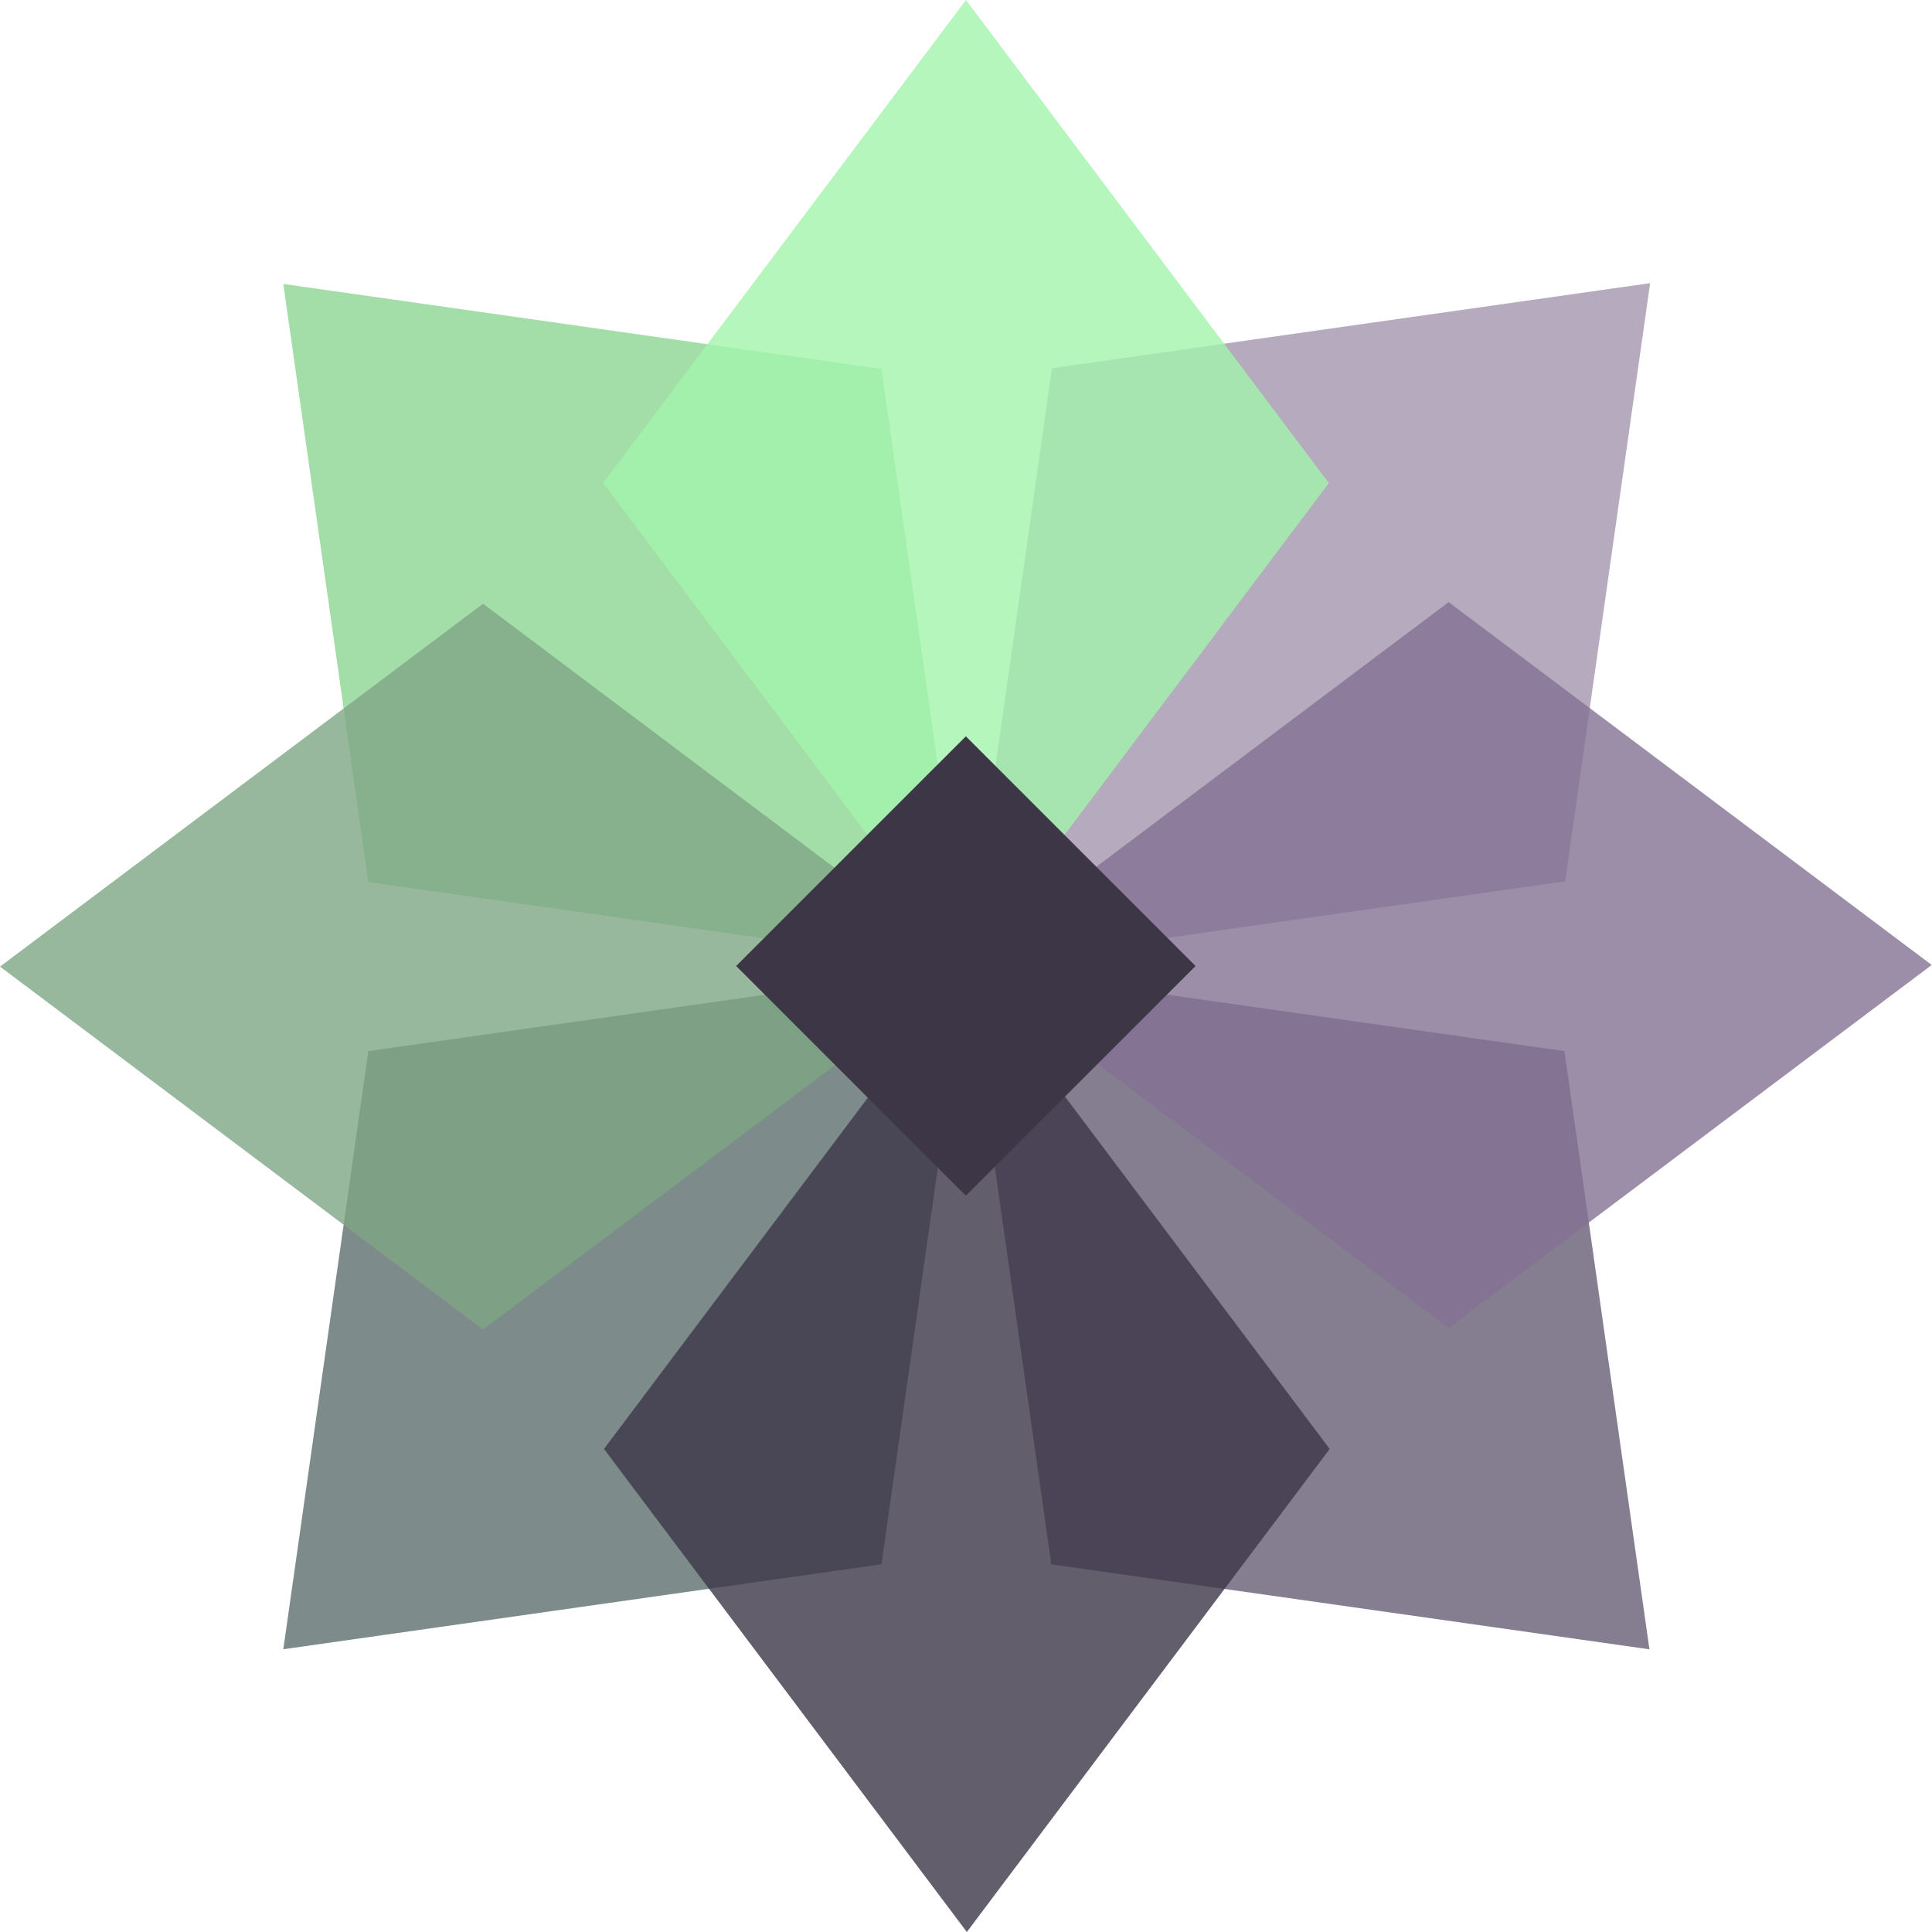
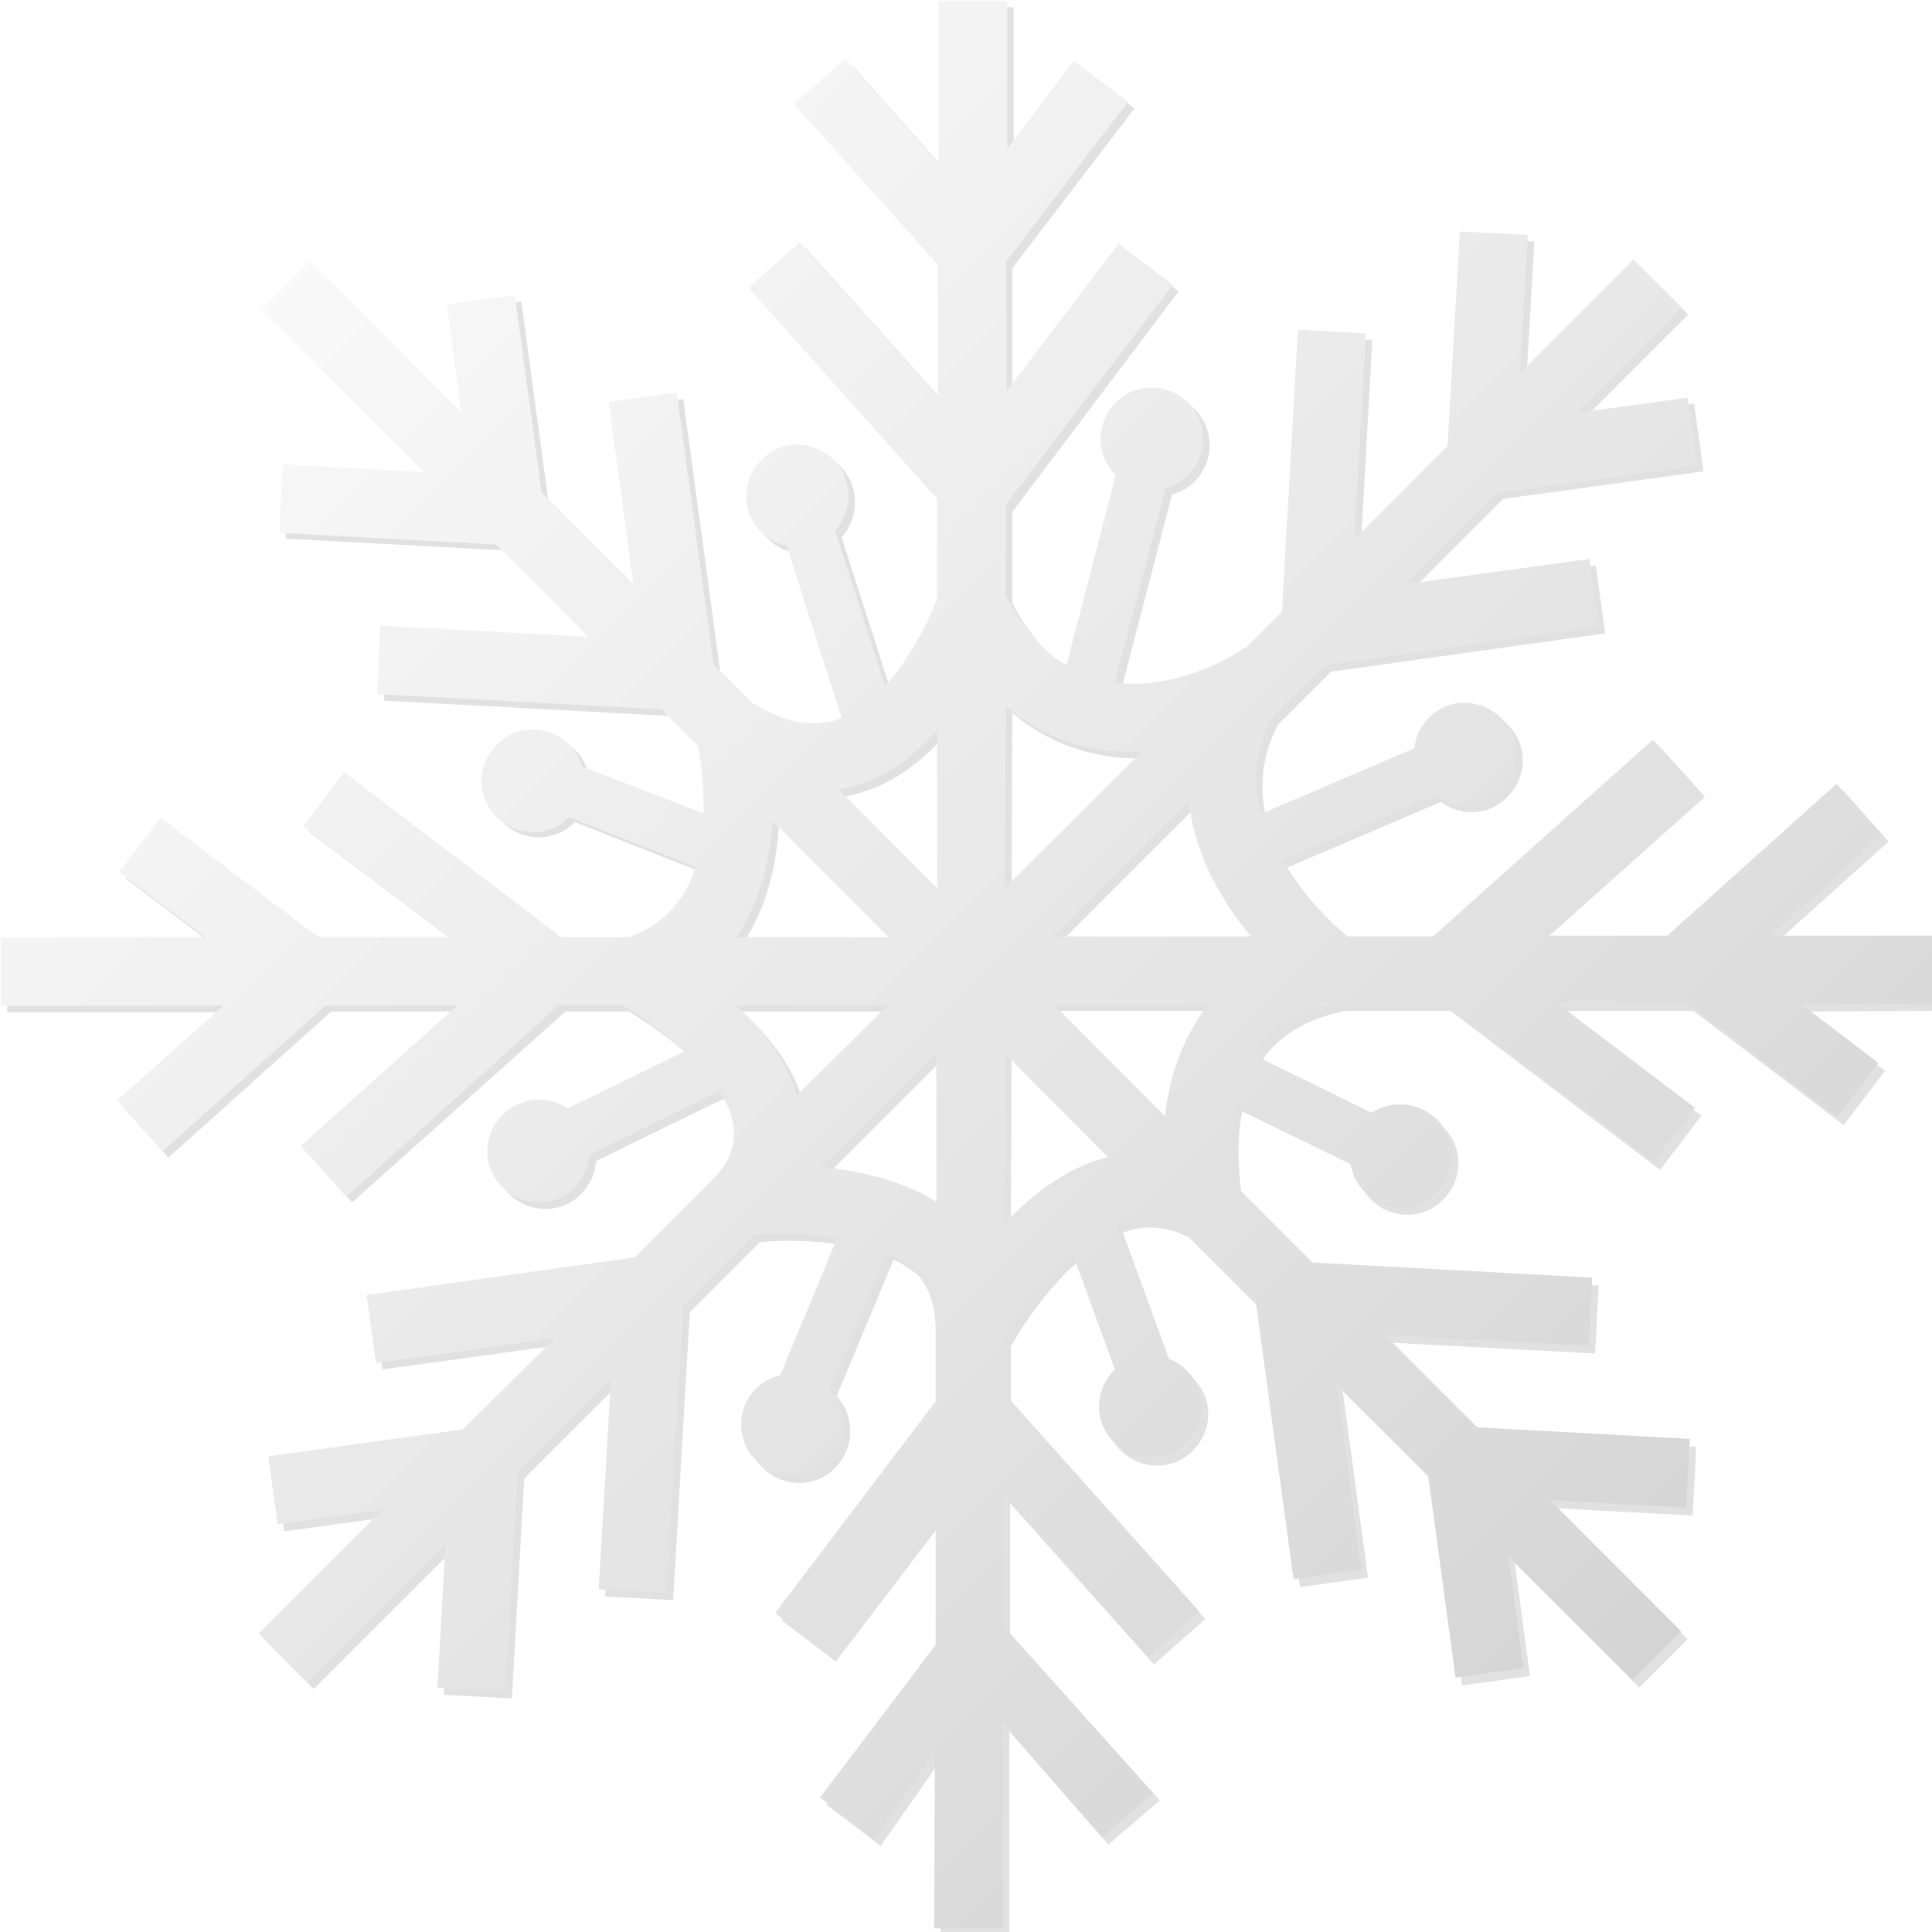
- <svg preserveAspectRatio="xMidYMid meet" version="1.1" viewBox="0 0 267.204 267.245">
-   <path d="M228.256 39.167l-11.755 82.74-82.74 11.756 11.756-82.74z" fill="#a295ae" opacity=".8" />
-   <path d="M39.19 228.134l11.755-82.74 82.74-11.756-11.755 82.74z" fill="#5d6f6d" opacity=".8" />
-   <path d="M39.19 39.277l82.74 11.755 11.756 82.74-82.74-11.755z" fill="#8cd592" opacity=".8" />
-   <path d="M228.16 228.144l-82.74-11.755-11.756-82.742 82.74 11.756z" fill="#665e74" opacity=".8" />
-   <path d="M133.738 267.245l-50.194-66.82 50.194-66.817 50.194 66.818z" fill="#3c3647" opacity=".8" />
-   <path d="M267.204 133.48l-66.82 50.195-66.817-50.194 66.818-50.193z" fill="#837193" opacity=".8" />
-   <path d="M133.616 0l50.194 66.82-50.194 66.817L83.422 66.82z" fill="#a2f4ac" opacity=".8" />
-   <path d="M0 133.706l66.82-50.194 66.817 50.194L66.82 183.9z" fill="#7ea685" opacity=".8" />
-   <path d="M133.602 101.85l31.772 31.772-31.772 31.772-31.772-31.772z" fill="#3c3647" />
+ <svg xmlns="http://www.w3.org/2000/svg" version="1.1" id="Layer_1" x="0px" y="0px" viewBox="0 0 267.2 267.2" style="enable-background:new 0 0 267.2 267.2;" xml:space="preserve">
+   <style type="text/css">
+ 	.st0{opacity:0.12;}
+ 	.st1{fill:url(#SVGID_1_);}
+ </style>
+   <g>
+     <g class="st0">
+       <path d="M269.4,139.8l0-9.5l-23.7,0l15.5-13.9l-6.3-7.1l-23.4,21l-18.2,0l22.5-20.1l-6.3-7l-30.4,27.2l-11.8,0    c-0.9-0.7-2.2-1.8-3.6-3.3c-2.1-2.1-4.1-4.5-5.7-7.1l21.3-9.1c2.8,2.1,6.7,1.9,9.2-0.7c2.8-2.8,2.8-7.3,0-10    c-2.8-2.8-7.3-2.8-10,0c-1.2,1.2-1.8,2.6-2,4.2l-21.3,9.1c-1-4.1-0.9-8.5,1.5-13.2l7.4-7.4l37.9-5.3l-1.3-9.4l-25.5,3.5l12.7-12.7    l27.7-3.8l-1.3-9.4L219,58l14.5-14.5l-6.7-6.7l-15.7,15.7l1.1-19.1l-9.4-0.5l-1.7,29.7l-12.9,12.9l1.6-28.5l-9.4-0.5l-2.2,39    l-4.8,4.8l-1.8,1.1c-0.5,0.3-8.2,5-16.5,3.9l7-26.9c1.1-0.3,2.2-0.9,3.1-1.8c2.8-2.8,2.8-7.3,0-10c-2.8-2.8-7.3-2.8-10,0    c-2.8,2.8-2.8,7.3,0,10c0,0,0,0,0,0L148.4,93c-1.2-0.7-2.4-1.6-3.5-2.7c-1.8-1.8-3.5-4.2-4.9-6.9l0-12.6L163,40.3l-7.5-5.7    L140,55.1l0-18L156.9,15l-7.5-5.7l-9.2,12.2l0-20.5l-9.5,0l0,22.5L117.8,9l-7.1,6.3l19.9,22.2l0,18.2l-19.1-21.3l-7.1,6.3    l26.1,29.2l0,13.8c-1.1,2.9-3.6,8.1-7.2,12.1l-6.9-21.5c2.5-2.8,2.5-7.1-0.2-9.8c-2.8-2.8-7.3-2.8-10,0c-2.8,2.8-2.8,7.3,0,10    c1,1,2.2,1.6,3.5,1.9l7.6,23.8c-0.2,0.1-0.4,0.2-0.5,0.2c-3.6,1.2-7.6,0.4-12-2.4l-5.2-5.2l-5.1-37.6L85,56.5l3.4,25.2L75.8,69    l-3.7-27.3L62.7,43l2,15l-21-21L37,43.6l22.5,22.5l-19.5-1.1l-0.5,9.5l30,1.6L82.4,89l-28.8-1.6l-0.5,9.5l39.3,2.1l5,5    c0.4,1.8,0.9,5.4,0.8,9.4l-16.9-6.7c-0.3-1.1-0.9-2.2-1.8-3c-2.8-2.8-7.3-2.8-10,0c-2.8,2.8-2.8,7.3,0,10c2.8,2.8,7.3,2.8,10,0    c0,0,0,0,0,0l17.5,6.9c-1.3,4.2-4.1,7.9-9.2,9.7l-9.4,0l-30-22.8l-5.7,7.5l20.1,15.2l-18,0L23.1,114l-5.7,7.5l11.9,9l-28.3,0    l0,9.5l30.8,0L17,153.1l6.3,7l22.5-20.2l18.2,0l-21.6,19.4l6.3,7l29.5-26.4l8.9,0c0.1,0.1,0.2,0.2,0.4,0.3    c1.9,1.2,5.1,3.3,8.1,6.1l-16.2,7.9c-2.8-1.9-6.5-1.6-9,0.9c-2.8,2.8-2.8,7.3,0,10c2.8,2.8,7.3,2.8,10,0c1.3-1.3,1.9-2.9,2-4.5    l18-8.8c4.2,6.5,0.8,10.3-0.8,12.1l-10.9,10.9L51.6,180l1.3,9.4l24.7-3.4l-12.7,12.7L38,202.4l1.3,9.4l14.5-2l-17.1,17.1l6.7,6.7    l19.1-19.1l-1.1,19.9l9.4,0.5l1.7-30.4l12.9-12.9l-1.7,29.2l9.4,0.5l2.3-39.8l9.7-9.7c2.8-0.3,7.2-0.3,11.6,0.4l-7.9,19    c-1.2,0.3-2.4,0.9-3.3,1.8c-2.8,2.8-2.8,7.3,0,10c2.8,2.8,7.3,2.8,10,0c2.7-2.7,2.8-7.1,0.2-9.9l7.9-18.9c1.4,0.7,2.7,1.5,3.7,2.5    c2,2,3,4.7,3,8.2l0,4.6l0,5.3l-22.2,29.3l7.5,5.7l14.7-19.3l0,18l-16,21.1l7.5,5.7l8.4-12l-0.1,24.4h9.5l0-28.3l13.7,15.7l7.1-6.1    L139.7,226l0-18.1l19.9,22.3l7.1-6.3l-26.9-30.1l0-7.6c1.7-3,5.1-8.1,9.4-11.8l5.9,16.1c0,0-0.1,0.1-0.1,0.1    c-2.8,2.8-2.8,7.3,0,10c2.8,2.8,7.3,2.8,10,0c2.8-2.8,2.8-7.3,0-10c-0.9-0.9-1.9-1.4-3-1.8l-6.7-18.3c0.3-0.1,0.5-0.2,0.8-0.3    c2.8-0.8,5.6-0.5,8.4,1l10.1,10.1l5.2,38.2l9.4-1.3l-3.5-25.8l12.7,12.7l3.8,28l9.4-1.3l-2.1-15.6l17.2,17.2l6.7-6.7l-18.1-18.1    l18.8,1l0.5-9.5l-29.4-1.6l-12.8-12.8l28.2,1.5l0.5-9.4l-38.7-2.1L171.7,165c-0.3-2.1-0.8-6.7,0.1-11.3l15.8,7.7    c0.1,1.6,0.8,3.3,2,4.5c2.8,2.8,7.3,2.8,10,0c2.8-2.8,2.8-7.3,0-10c-2.4-2.4-6.2-2.7-9-0.9l-16.3-8c2.5-3.8,6.4-6.1,11.8-7.2    l14.5,0l29,22l5.7-7.5l-19.1-14.5l18,0l20.8,15.8l5.7-7.5l-10.8-8.2L269.4,139.8z M119.8,109.4c4.3-1.5,7.9-4.3,10.7-7.5l0,21.9    l-13.6-13.6C117.8,110,118.8,109.7,119.8,109.4z M102.8,130.4c3.2-4.8,4.6-10.6,4.9-16.1l16.1,16.1L102.8,130.4z M103.8,141    c-0.4-0.4-0.8-0.7-1.2-1.1l21.1,0l-12.6,12.5C110,148.6,107.6,144.7,103.8,141z M114.6,162.3l15.8-15.8l0,20.6    C125.6,164.1,119.7,162.8,114.6,162.3z M139.9,123.7l0.1-25.1c5.9,5,12.6,6.5,18.8,6.3L139.9,123.7z M153.4,161.1    c-5.4,1.6-10,5.2-13.6,9.1l0.1-23.6l14.3,14.4C153.9,161,153.7,161,153.4,161.1z M166.5,141.9c-2.8,4.3-4,9.1-4.5,13.4l-15.4-15.5    l21.5,0C167.5,140.5,166.9,141.2,166.5,141.9z M146.6,130.4l18.7-18.7c0.7,6.3,3.6,12.7,8.6,18.7L146.6,130.4z" />
+     </g>
+     <g>
+       <g>
+         <linearGradient id="SVGID_1_" gradientUnits="userSpaceOnUse" x1="39.447" y1="39.445" x2="229.069" y2="229.066">
+           <stop offset="0" style="stop-color:#F9F9FA" />
+           <stop offset="0.662" style="stop-color:#E2E2E3" />
+           <stop offset="1" style="stop-color:#D4D4D5" />
+         </linearGradient>
+         <path class="st1" d="M268.5,138.9l0-9.5l-23.7,0l15.5-13.9l-6.3-7.1l-23.4,21l-18.2,0l22.5-20.1l-6.3-7l-30.4,27.2l-11.8,0     c-0.9-0.7-2.2-1.8-3.6-3.3c-2.1-2.1-4.1-4.5-5.7-7.1l21.3-9.1c2.8,2.1,6.7,1.9,9.2-0.7c2.8-2.8,2.8-7.3,0-10     c-2.8-2.8-7.3-2.8-10,0c-1.2,1.2-1.8,2.6-2,4.2l-21.3,9.1c-1-4.1-0.9-8.5,1.5-13.2l7.4-7.4l37.9-5.3l-1.3-9.4l-25.5,3.5L207,68.2     l27.7-3.8l-1.3-9.4l-15.3,2.1l14.5-14.5l-6.7-6.7l-15.7,15.7l1.1-19.1l-9.4-0.5l-1.7,29.7l-12.9,12.9l1.6-28.5l-9.4-0.5l-2.2,39     l-4.8,4.8l-1.8,1.1c-0.5,0.3-8.2,5-16.5,3.9l7-26.9c1.1-0.3,2.2-0.9,3.1-1.8c2.8-2.8,2.8-7.3,0-10c-2.8-2.8-7.3-2.8-10,0     c-2.8,2.8-2.8,7.3,0,10c0,0,0,0,0,0l-6.8,26.3c-1.2-0.7-2.4-1.6-3.5-2.7c-1.8-1.8-3.5-4.2-4.9-6.9l0-12.6l23.1-30.4l-7.5-5.7     l-15.5,20.4l0-18L156,14.1l-7.5-5.7l-9.2,12.2l0-20.5l-9.5,0l0,22.5L116.9,8.1l-7.1,6.3l19.9,22.2l0,18.2l-19.1-21.3l-7.1,6.3     L129.6,69l0,13.8c-1.1,2.9-3.6,8.1-7.2,12.1l-6.9-21.5c2.5-2.8,2.5-7.1-0.2-9.8c-2.8-2.8-7.3-2.8-10,0c-2.8,2.8-2.8,7.3,0,10     c1,1,2.2,1.6,3.5,1.9l7.6,23.8c-0.2,0.1-0.4,0.2-0.5,0.2c-3.6,1.2-7.6,0.4-12-2.4l-5.2-5.2l-5.1-37.6l-9.4,1.3l3.4,25.2     L74.9,68.1l-3.7-27.3l-9.4,1.3l2,15l-21-21l-6.7,6.7l22.5,22.5l-19.5-1.1l-0.5,9.5l30,1.6l12.8,12.8l-28.8-1.6L52.2,96l39.3,2.1     l5,5c0.4,1.8,0.9,5.4,0.8,9.4L80.5,106c-0.3-1.1-0.9-2.2-1.8-3c-2.8-2.8-7.3-2.8-10,0c-2.8,2.8-2.8,7.3,0,10     c2.8,2.8,7.3,2.8,10,0c0,0,0,0,0,0l17.5,6.9c-1.3,4.2-4.1,7.9-9.2,9.7l-9.4,0l-30-22.8l-5.7,7.5L62,129.6l-18,0l-21.8-16.5     l-5.7,7.5l11.9,9l-28.3,0l0,9.5l30.8,0l-14.7,13.1l6.3,7L45,139.1l18.2,0l-21.6,19.4l6.3,7L77.3,139l8.9,0     c0.1,0.1,0.2,0.2,0.4,0.3c1.9,1.2,5.1,3.3,8.1,6.1l-16.2,7.9c-2.8-1.9-6.5-1.6-9,0.9c-2.8,2.8-2.8,7.3,0,10c2.8,2.8,7.3,2.8,10,0     c1.3-1.3,1.9-2.9,2-4.5l18-8.8c4.2,6.5,0.8,10.3-0.8,12.1l-10.9,10.9l-37.1,5.2l1.3,9.4l24.7-3.4L64,197.7l-26.9,3.7l1.3,9.4     l14.5-2l-17.1,17.1l6.7,6.7l19.1-19.1l-1.1,19.9l9.4,0.5l1.7-30.4l12.9-12.9l-1.7,29.2l9.4,0.5l2.3-39.8l9.7-9.7     c2.8-0.3,7.2-0.3,11.6,0.4l-7.9,19c-1.2,0.3-2.4,0.9-3.3,1.8c-2.8,2.8-2.8,7.3,0,10c2.8,2.8,7.3,2.8,10,0     c2.7-2.7,2.8-7.1,0.2-9.9l7.9-18.9c1.4,0.7,2.7,1.5,3.7,2.5c2,2,3,4.7,3,8.2l0,4.6l0,5.3l-22.2,29.3l7.5,5.7l14.7-19.3l0,18     l-16,21.1l7.5,5.7l8.4-12l-0.1,24.4h9.5l0-28.3l13.7,15.7l7.1-6.1l-20.7-23.1l0-18.1l19.9,22.3l7.1-6.3l-26.9-30.1l0-7.6     c1.7-3,5.1-8.1,9.4-11.8l5.9,16.1c0,0-0.1,0.1-0.1,0.1c-2.8,2.8-2.8,7.3,0,10c2.8,2.8,7.3,2.8,10,0c2.8-2.8,2.8-7.3,0-10     c-0.9-0.9-1.9-1.4-3-1.8l-6.7-18.3c0.3-0.1,0.5-0.2,0.8-0.3c2.8-0.8,5.6-0.5,8.4,1l10.1,10.1l5.2,38.2l9.4-1.3l-3.5-25.8     l12.7,12.7l3.8,28l9.4-1.3l-2.1-15.6l17.2,17.2l6.7-6.7l-18.1-18.1l18.8,1l0.5-9.5l-29.4-1.6l-12.8-12.8l28.2,1.5l0.5-9.4     l-38.7-2.1l-10.7-10.7c-0.3-2.1-0.8-6.7,0.1-11.3l15.8,7.7c0.1,1.6,0.8,3.3,2,4.5c2.8,2.8,7.3,2.8,10,0c2.8-2.8,2.8-7.3,0-10     c-2.4-2.4-6.2-2.7-9-0.9l-16.3-8c2.5-3.8,6.4-6.1,11.8-7.2l14.5,0l29,22l5.7-7.5l-19.1-14.5l18,0l20.8,15.8l5.7-7.5l-10.8-8.2     L268.5,138.9z M118.9,108.5c4.3-1.5,7.9-4.3,10.7-7.5l0,21.9L116,109.2C116.9,109.1,117.9,108.8,118.9,108.5z M101.9,129.6     c3.2-4.8,4.6-10.6,4.9-16.1l16.1,16.1L101.9,129.6z M102.9,140.1c-0.4-0.4-0.8-0.7-1.2-1.1l21.1,0l-12.6,12.5     C109.1,147.7,106.7,143.8,102.9,140.1z M113.7,161.4l15.8-15.8l0,20.6C124.7,163.2,118.8,161.9,113.7,161.4z M139,122.8l0.1-25.1     c5.9,5,12.6,6.5,18.8,6.3L139,122.8z M152.5,160.2c-5.4,1.6-10,5.2-13.6,9.1l0.1-23.6l14.3,14.4     C153,160.1,152.8,160.1,152.5,160.2z M165.6,141.1c-2.8,4.3-4,9.1-4.5,13.4L145.7,139l21.5,0C166.6,139.6,166,140.3,165.6,141.1z      M145.7,129.5l18.7-18.7c0.7,6.3,3.6,12.7,8.6,18.7L145.7,129.5z" />
+       </g>
+     </g>
+   </g>
</svg>
